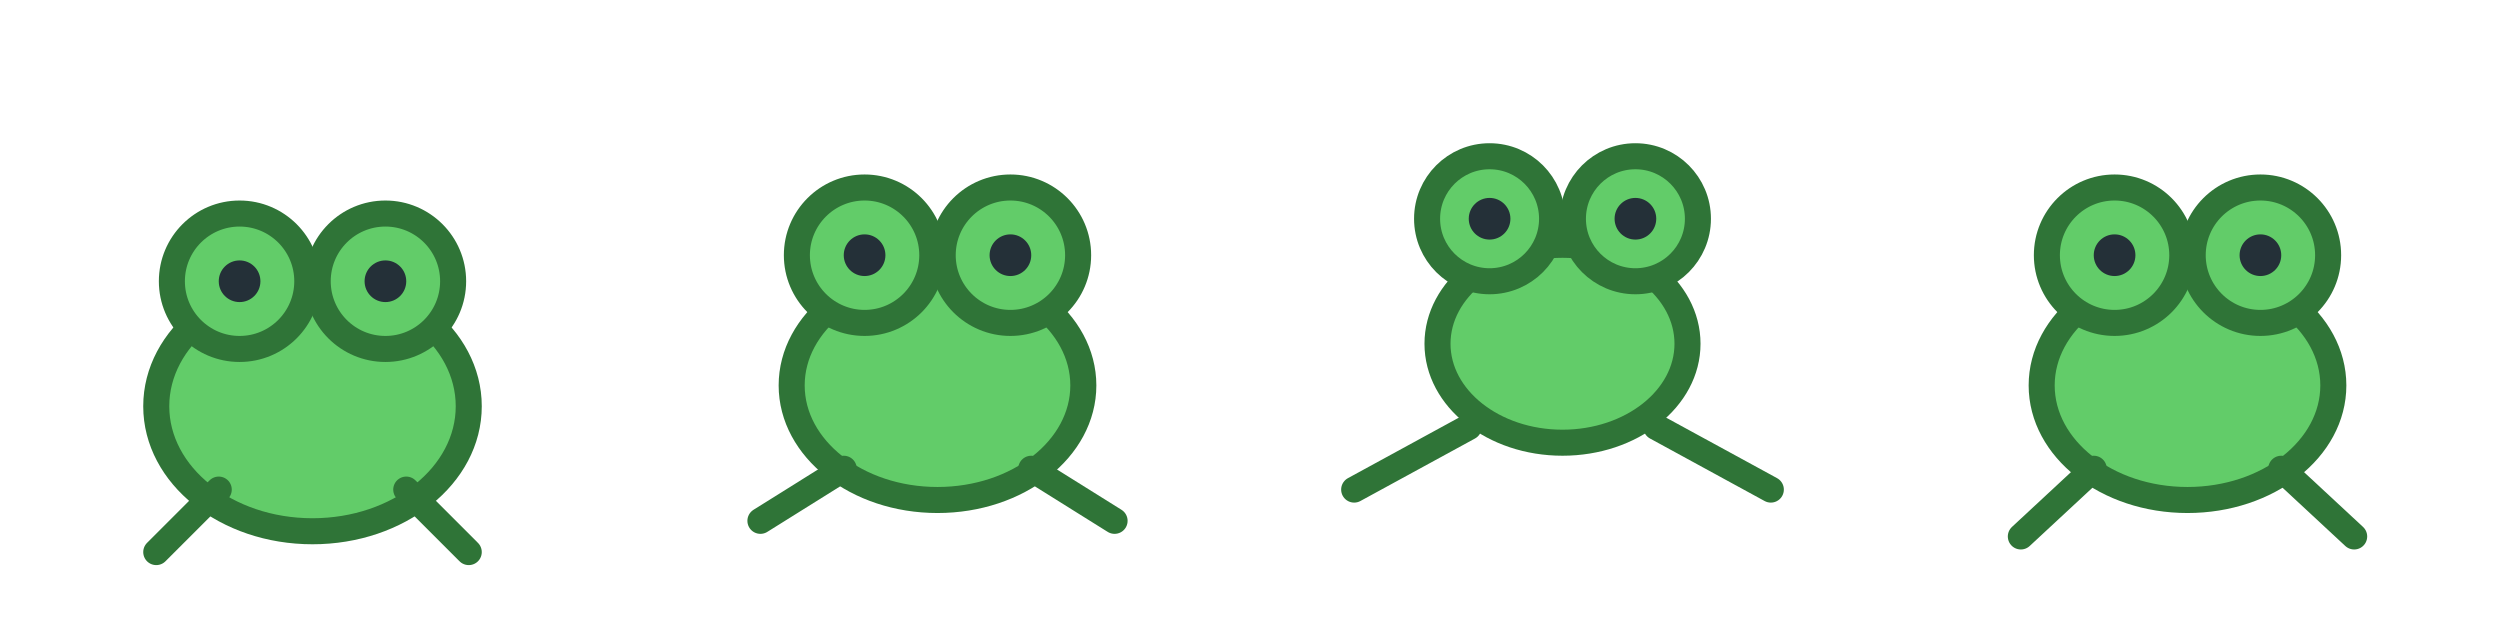
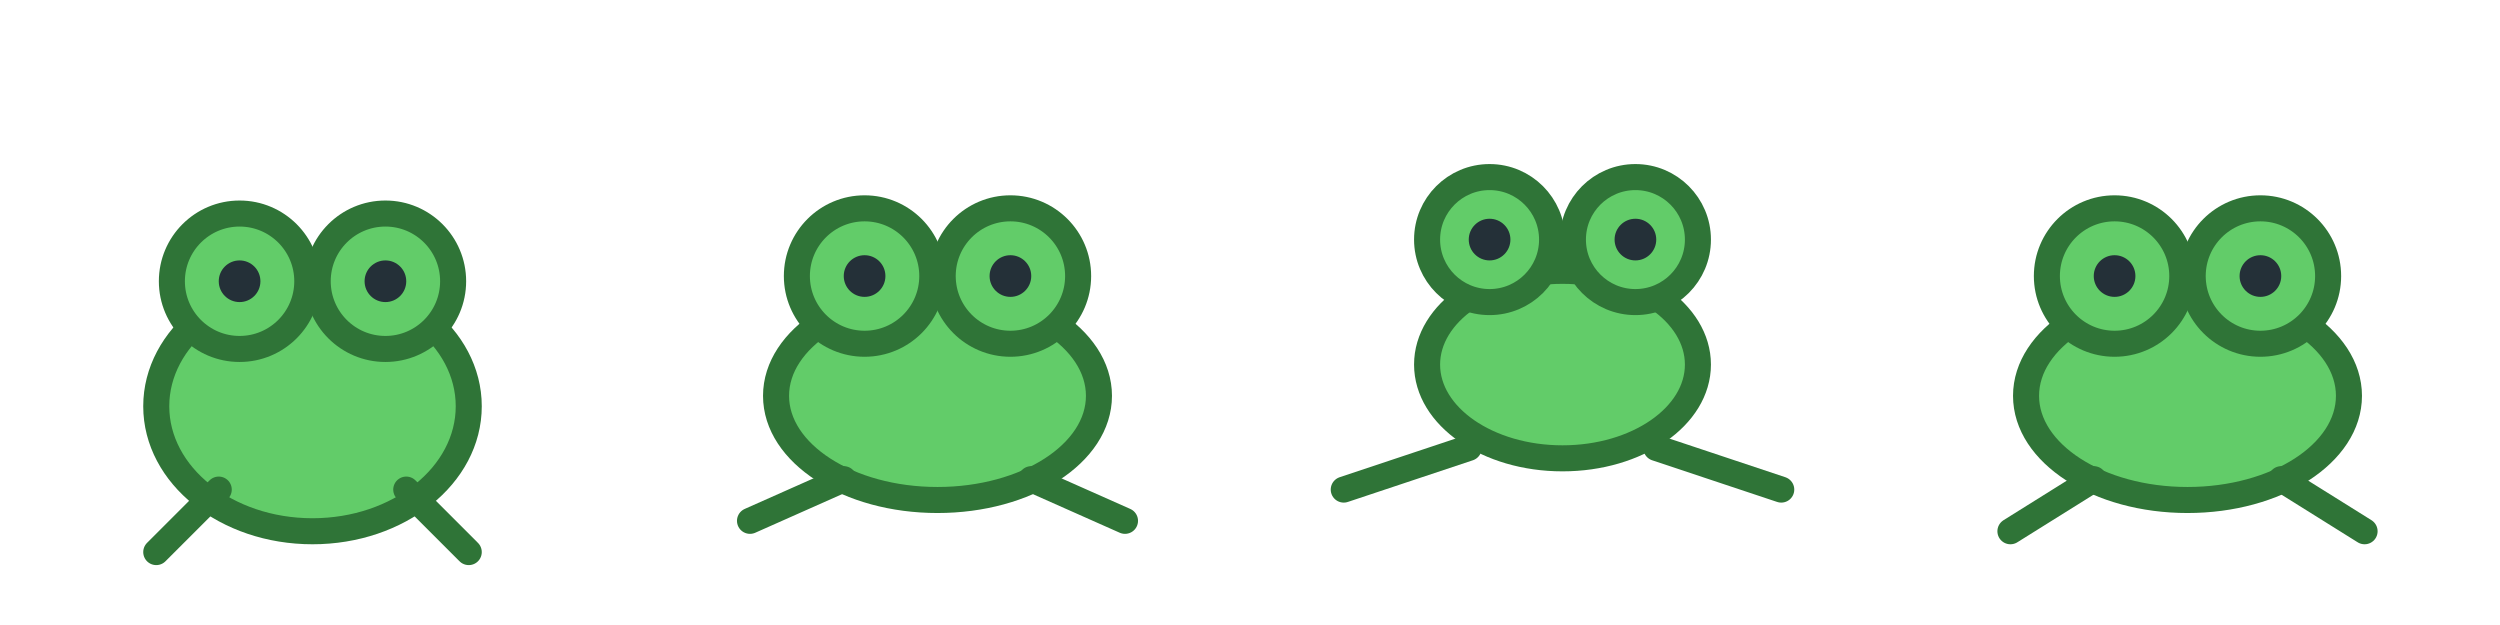
<svg xmlns="http://www.w3.org/2000/svg" viewBox="0 0 480 120">
  <g transform="translate(0 0)">
    <ellipse cx="60" cy="78" rx="30" ry="24" fill="#62cc69" stroke="#2f7437" stroke-width="5" />
    <circle cx="46" cy="54" r="13" fill="#62cc69" stroke="#2f7437" stroke-width="5" />
    <circle cx="74" cy="54" r="13" fill="#62cc69" stroke="#2f7437" stroke-width="5" />
    <circle cx="46" cy="54" r="4" fill="#243038" />
    <circle cx="74" cy="54" r="4" fill="#243038" />
    <path d="M42 94 L30 106 M78 94 L90 106" stroke="#2f7437" stroke-width="5" stroke-linecap="round" />
  </g>
  <g transform="translate(120 0)">
-     <ellipse cx="60" cy="74" rx="28" ry="22" fill="#62cc69" stroke="#2f7437" stroke-width="5" />
-     <circle cx="46" cy="49" r="13" fill="#62cc69" stroke="#2f7437" stroke-width="5" />
-     <circle cx="74" cy="49" r="13" fill="#62cc69" stroke="#2f7437" stroke-width="5" />
-     <circle cx="46" cy="49" r="4" fill="#243038" />
-     <circle cx="74" cy="49" r="4" fill="#243038" />
-     <path d="M42 90 L26 100 M78 90 L94 100" stroke="#2f7437" stroke-width="5" stroke-linecap="round" />
+     <ellipse cx="60" cy="76" rx="31" ry="20" fill="#62cc69" stroke="#2f7437" stroke-width="5" />
+     <circle cx="46" cy="53" r="13" fill="#62cc69" stroke="#2f7437" stroke-width="5" />
+     <circle cx="74" cy="53" r="13" fill="#62cc69" stroke="#2f7437" stroke-width="5" />
+     <circle cx="46" cy="53" r="4" fill="#243038" />
+     <circle cx="74" cy="53" r="4" fill="#243038" />
+     <path d="M42 92 L24 100 M78 92 L96 100" stroke="#2f7437" stroke-width="5" stroke-linecap="round" />
  </g>
  <g transform="translate(240 0)">
-     <ellipse cx="60" cy="66" rx="24" ry="19" fill="#62cc69" stroke="#2f7437" stroke-width="5" />
-     <circle cx="46" cy="42" r="12" fill="#62cc69" stroke="#2f7437" stroke-width="5" />
-     <circle cx="74" cy="42" r="12" fill="#62cc69" stroke="#2f7437" stroke-width="5" />
-     <circle cx="46" cy="42" r="4" fill="#243038" />
-     <circle cx="74" cy="42" r="4" fill="#243038" />
-     <path d="M42 82 L20 94 M78 82 L100 94" stroke="#2f7437" stroke-width="5" stroke-linecap="round" />
+     <ellipse cx="60" cy="70" rx="26" ry="18" fill="#62cc69" stroke="#2f7437" stroke-width="5" />
+     <circle cx="46" cy="46" r="12" fill="#62cc69" stroke="#2f7437" stroke-width="5" />
+     <circle cx="74" cy="46" r="12" fill="#62cc69" stroke="#2f7437" stroke-width="5" />
+     <circle cx="46" cy="46" r="4" fill="#243038" />
+     <circle cx="74" cy="46" r="4" fill="#243038" />
+     <path d="M42 86 L18 94 M78 86 L102 94" stroke="#2f7437" stroke-width="5" stroke-linecap="round" />
  </g>
  <g transform="translate(360 0)">
-     <ellipse cx="60" cy="74" rx="28" ry="22" fill="#62cc69" stroke="#2f7437" stroke-width="5" />
-     <circle cx="46" cy="49" r="13" fill="#62cc69" stroke="#2f7437" stroke-width="5" />
-     <circle cx="74" cy="49" r="13" fill="#62cc69" stroke="#2f7437" stroke-width="5" />
-     <circle cx="46" cy="49" r="4" fill="#243038" />
-     <circle cx="74" cy="49" r="4" fill="#243038" />
-     <path d="M42 90 L28 103 M78 90 L92 103" stroke="#2f7437" stroke-width="5" stroke-linecap="round" />
+     <ellipse cx="60" cy="76" rx="31" ry="20" fill="#62cc69" stroke="#2f7437" stroke-width="5" />
+     <circle cx="46" cy="53" r="13" fill="#62cc69" stroke="#2f7437" stroke-width="5" />
+     <circle cx="74" cy="53" r="13" fill="#62cc69" stroke="#2f7437" stroke-width="5" />
+     <circle cx="46" cy="53" r="4" fill="#243038" />
+     <circle cx="74" cy="53" r="4" fill="#243038" />
+     <path d="M42 92 L26 102 M78 92 L94 102" stroke="#2f7437" stroke-width="5" stroke-linecap="round" />
  </g>
</svg>
